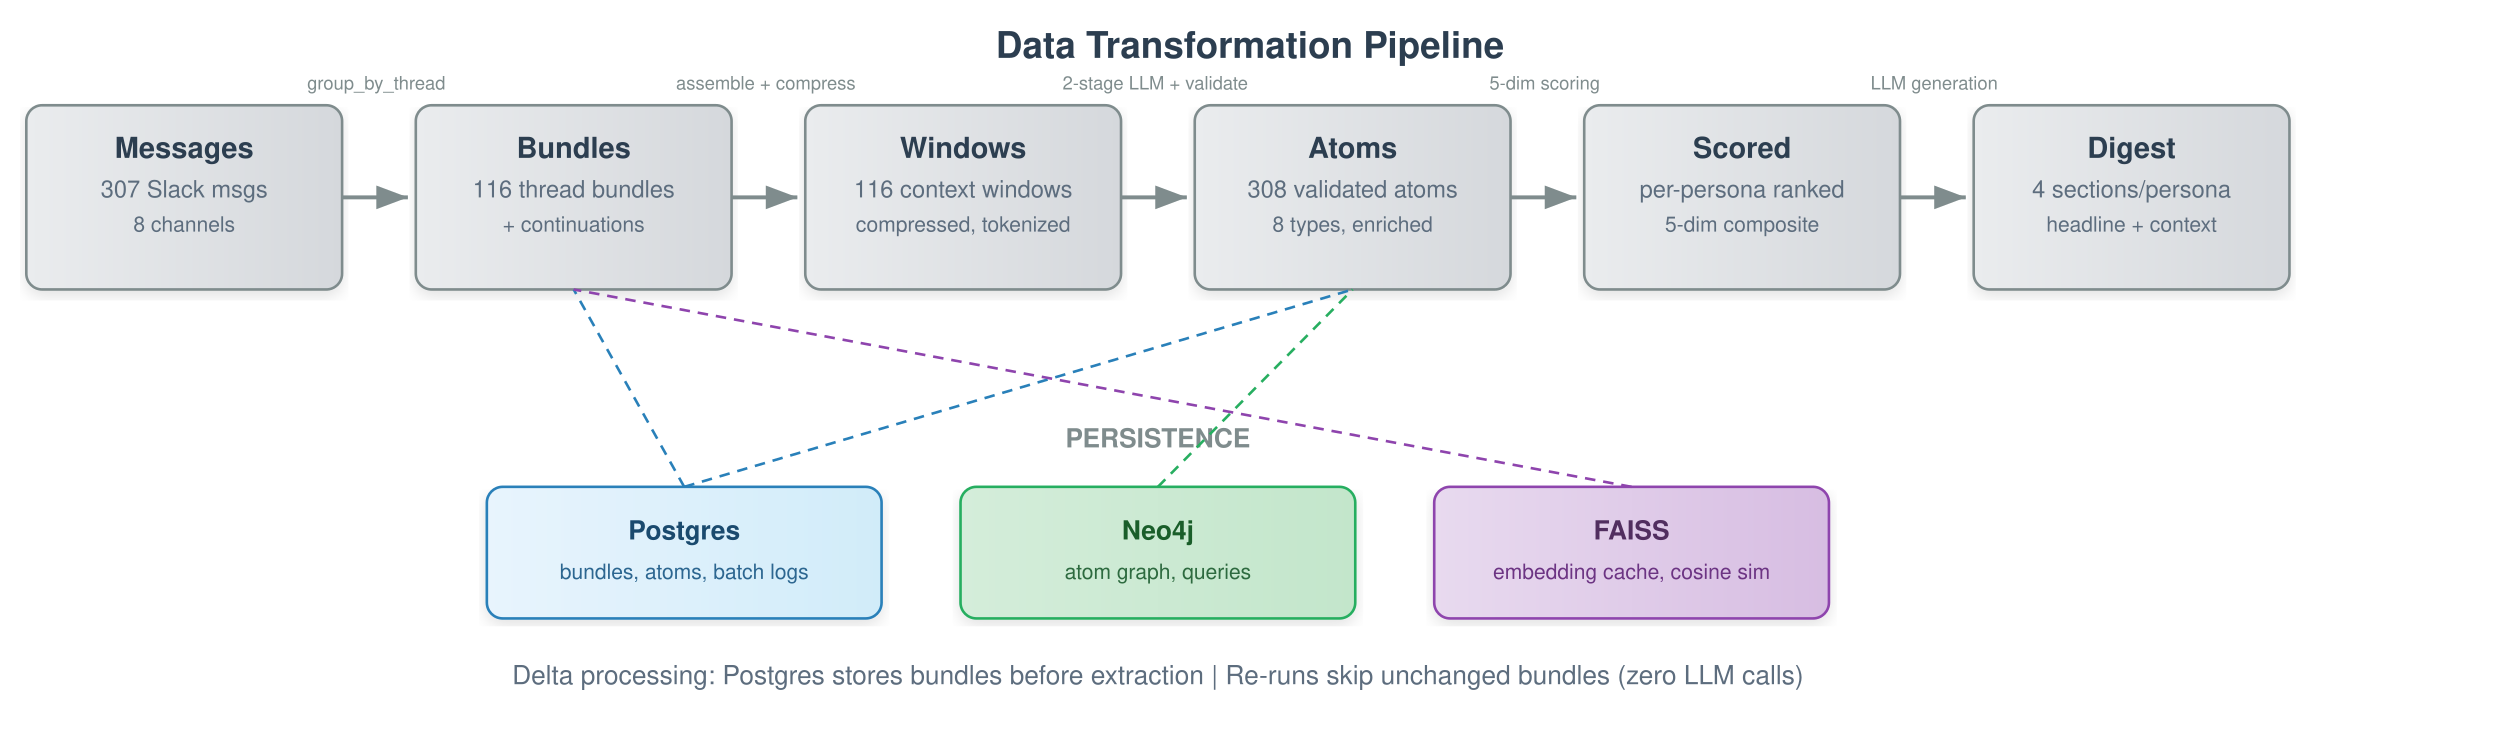
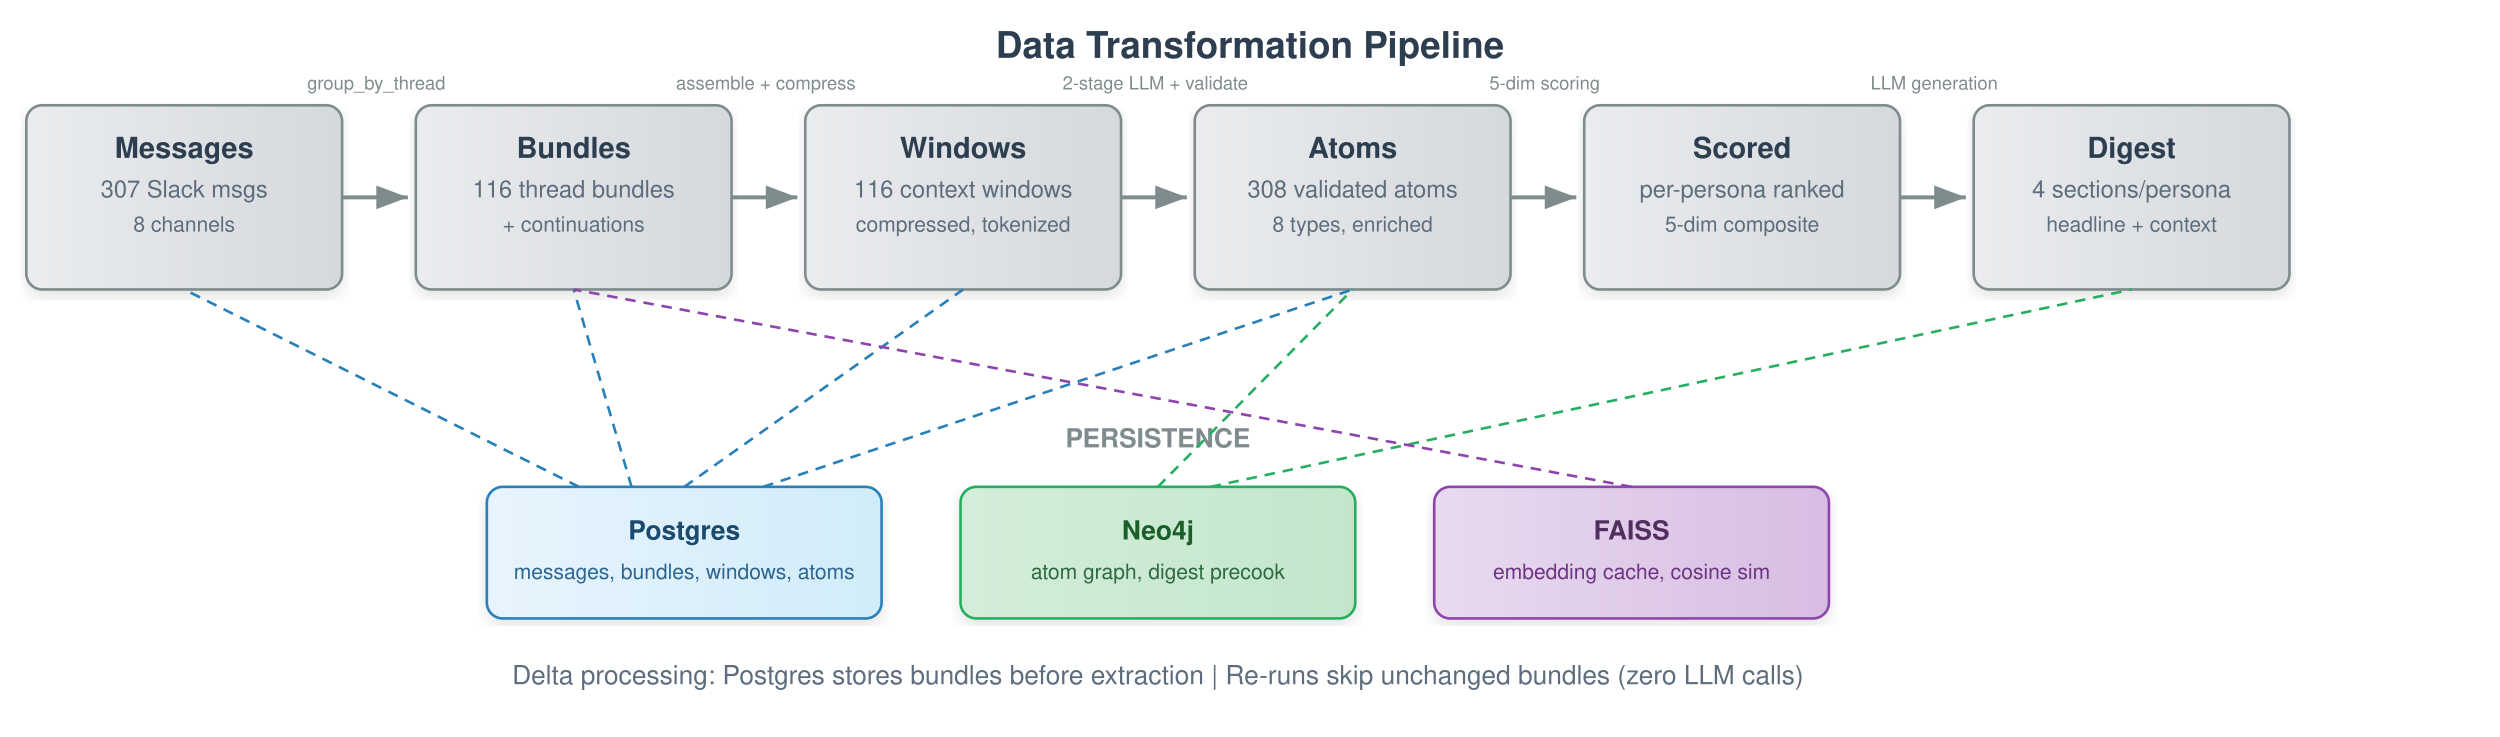
<svg xmlns="http://www.w3.org/2000/svg" viewBox="0 0 950 280" font-family="'Segoe UI', Helvetica, Arial, sans-serif">
  <defs>
    <linearGradient id="slateGrad" x1="0%" y1="0%" x2="100%" y2="0%">
      <stop offset="0%" stop-color="#eaecee" />
      <stop offset="100%" stop-color="#d5d8dc" />
    </linearGradient>
    <linearGradient id="blueGrad" x1="0%" y1="0%" x2="100%" y2="0%">
      <stop offset="0%" stop-color="#e8f4fd" />
      <stop offset="100%" stop-color="#d1ecf9" />
    </linearGradient>
    <linearGradient id="greenGrad" x1="0%" y1="0%" x2="100%" y2="0%">
      <stop offset="0%" stop-color="#d4edda" />
      <stop offset="100%" stop-color="#c3e6cb" />
    </linearGradient>
    <linearGradient id="purpleGrad" x1="0%" y1="0%" x2="100%" y2="0%">
      <stop offset="0%" stop-color="#e8daef" />
      <stop offset="100%" stop-color="#d7bde2" />
    </linearGradient>
    <filter id="shadow" x="-2%" y="-2%" width="104%" height="108%">
      <feDropShadow dx="0" dy="2" stdDeviation="3" flood-opacity="0.12" />
    </filter>
    <marker id="arrow" markerWidth="8" markerHeight="6" refX="8" refY="3" orient="auto">
      <polygon points="0 0, 8 3, 0 6" fill="#7f8c8d" />
    </marker>
  </defs>
  <text x="475" y="22" text-anchor="middle" font-size="14" font-weight="bold" fill="#2c3e50">Data Transformation Pipeline</text>
  <rect x="10" y="40" width="120" height="70" rx="6" fill="url(#slateGrad)" stroke="#7f8c8d" stroke-width="1" filter="url(#shadow)" />
  <text x="70" y="60" text-anchor="middle" font-size="11" font-weight="bold" fill="#2c3e50">Messages</text>
  <text x="70" y="75" text-anchor="middle" font-size="9" fill="#5d6d7e">307 Slack msgs</text>
  <text x="70" y="88" text-anchor="middle" font-size="8" fill="#5d6d7e">8 channels</text>
  <line x1="130" y1="75" x2="155" y2="75" stroke="#7f8c8d" stroke-width="1.5" marker-end="url(#arrow)" />
  <rect x="158" y="40" width="120" height="70" rx="6" fill="url(#slateGrad)" stroke="#7f8c8d" stroke-width="1" filter="url(#shadow)" />
  <text x="218" y="60" text-anchor="middle" font-size="11" font-weight="bold" fill="#2c3e50">Bundles</text>
  <text x="218" y="75" text-anchor="middle" font-size="9" fill="#5d6d7e">116 thread bundles</text>
  <text x="218" y="88" text-anchor="middle" font-size="8" fill="#5d6d7e">+ continuations</text>
  <line x1="278" y1="75" x2="303" y2="75" stroke="#7f8c8d" stroke-width="1.5" marker-end="url(#arrow)" />
  <rect x="306" y="40" width="120" height="70" rx="6" fill="url(#slateGrad)" stroke="#7f8c8d" stroke-width="1" filter="url(#shadow)" />
  <text x="366" y="60" text-anchor="middle" font-size="11" font-weight="bold" fill="#2c3e50">Windows</text>
  <text x="366" y="75" text-anchor="middle" font-size="9" fill="#5d6d7e">116 context windows</text>
  <text x="366" y="88" text-anchor="middle" font-size="8" fill="#5d6d7e">compressed, tokenized</text>
  <line x1="426" y1="75" x2="451" y2="75" stroke="#7f8c8d" stroke-width="1.5" marker-end="url(#arrow)" />
  <rect x="454" y="40" width="120" height="70" rx="6" fill="url(#slateGrad)" stroke="#7f8c8d" stroke-width="1" filter="url(#shadow)" />
  <text x="514" y="60" text-anchor="middle" font-size="11" font-weight="bold" fill="#2c3e50">Atoms</text>
  <text x="514" y="75" text-anchor="middle" font-size="9" fill="#5d6d7e">308 validated atoms</text>
  <text x="514" y="88" text-anchor="middle" font-size="8" fill="#5d6d7e">8 types, enriched</text>
  <line x1="574" y1="75" x2="599" y2="75" stroke="#7f8c8d" stroke-width="1.5" marker-end="url(#arrow)" />
  <rect x="602" y="40" width="120" height="70" rx="6" fill="url(#slateGrad)" stroke="#7f8c8d" stroke-width="1" filter="url(#shadow)" />
  <text x="662" y="60" text-anchor="middle" font-size="11" font-weight="bold" fill="#2c3e50">Scored</text>
  <text x="662" y="75" text-anchor="middle" font-size="9" fill="#5d6d7e">per-persona ranked</text>
  <text x="662" y="88" text-anchor="middle" font-size="8" fill="#5d6d7e">5-dim composite</text>
  <line x1="722" y1="75" x2="747" y2="75" stroke="#7f8c8d" stroke-width="1.5" marker-end="url(#arrow)" />
  <rect x="750" y="40" width="120" height="70" rx="6" fill="url(#slateGrad)" stroke="#7f8c8d" stroke-width="1" filter="url(#shadow)" />
  <text x="810" y="60" text-anchor="middle" font-size="11" font-weight="bold" fill="#2c3e50">Digest</text>
  <text x="810" y="75" text-anchor="middle" font-size="9" fill="#5d6d7e">4 sections/persona</text>
  <text x="810" y="88" text-anchor="middle" font-size="8" fill="#5d6d7e">headline + context</text>
  <text x="143" y="34" text-anchor="middle" font-size="7" fill="#7f8c8d">group_by_thread</text>
  <text x="291" y="34" text-anchor="middle" font-size="7" fill="#7f8c8d">assemble + compress</text>
  <text x="439" y="34" text-anchor="middle" font-size="7" fill="#7f8c8d">2-stage LLM + validate</text>
  <text x="587" y="34" text-anchor="middle" font-size="7" fill="#7f8c8d">5-dim scoring</text>
  <text x="735" y="34" text-anchor="middle" font-size="7" fill="#7f8c8d">LLM generation</text>
  <text x="440" y="170" text-anchor="middle" font-size="10" font-weight="bold" fill="#7f8c8d">PERSISTENCE</text>
  <rect x="185" y="185" width="150" height="50" rx="6" fill="url(#blueGrad)" stroke="#2980b9" stroke-width="1" filter="url(#shadow)" />
  <text x="260" y="205" text-anchor="middle" font-size="10" font-weight="bold" fill="#1a4a6e">Postgres</text>
-   <text x="260" y="220" text-anchor="middle" font-size="8" fill="#2c6690">bundles, atoms, batch logs</text>
+   <text x="260" y="220" text-anchor="middle" font-size="8" fill="#2c6690">messages, bundles, windows, atoms</text>
  <rect x="365" y="185" width="150" height="50" rx="6" fill="url(#greenGrad)" stroke="#27ae60" stroke-width="1" filter="url(#shadow)" />
  <text x="440" y="205" text-anchor="middle" font-size="10" font-weight="bold" fill="#1a5e2a">Neo4j</text>
-   <text x="440" y="220" text-anchor="middle" font-size="8" fill="#2d6a3f">atom graph, queries</text>
+   <text x="440" y="220" text-anchor="middle" font-size="8" fill="#2d6a3f">atom graph, digest precook</text>
  <rect x="545" y="185" width="150" height="50" rx="6" fill="url(#purpleGrad)" stroke="#8e44ad" stroke-width="1" filter="url(#shadow)" />
  <text x="620" y="205" text-anchor="middle" font-size="10" font-weight="bold" fill="#512e5f">FAISS</text>
  <text x="620" y="220" text-anchor="middle" font-size="8" fill="#6c3483">embedding cache, cosine sim</text>
-   <line x1="260" y1="185" x2="218" y2="110" stroke="#2980b9" stroke-width="1" stroke-dasharray="4,3" />
-   <line x1="260" y1="185" x2="514" y2="110" stroke="#2980b9" stroke-width="1" stroke-dasharray="4,3" />
+   <line x1="220" y1="185" x2="70" y2="110" stroke="#2980b9" stroke-width="1" stroke-dasharray="4,3" />
+   <line x1="240" y1="185" x2="218" y2="110" stroke="#2980b9" stroke-width="1" stroke-dasharray="4,3" />
+   <line x1="260" y1="185" x2="366" y2="110" stroke="#2980b9" stroke-width="1" stroke-dasharray="4,3" />
+   <line x1="290" y1="185" x2="514" y2="110" stroke="#2980b9" stroke-width="1" stroke-dasharray="4,3" />
  <line x1="440" y1="185" x2="514" y2="110" stroke="#27ae60" stroke-width="1" stroke-dasharray="4,3" />
+   <line x1="460" y1="185" x2="810" y2="110" stroke="#27ae60" stroke-width="1" stroke-dasharray="4,3" />
  <line x1="620" y1="185" x2="218" y2="110" stroke="#8e44ad" stroke-width="1" stroke-dasharray="4,3" />
  <text x="440" y="260" text-anchor="middle" font-size="10" fill="#5d6d7e">Delta processing: Postgres stores bundles before extraction | Re-runs skip unchanged bundles (zero LLM calls)</text>
</svg>
